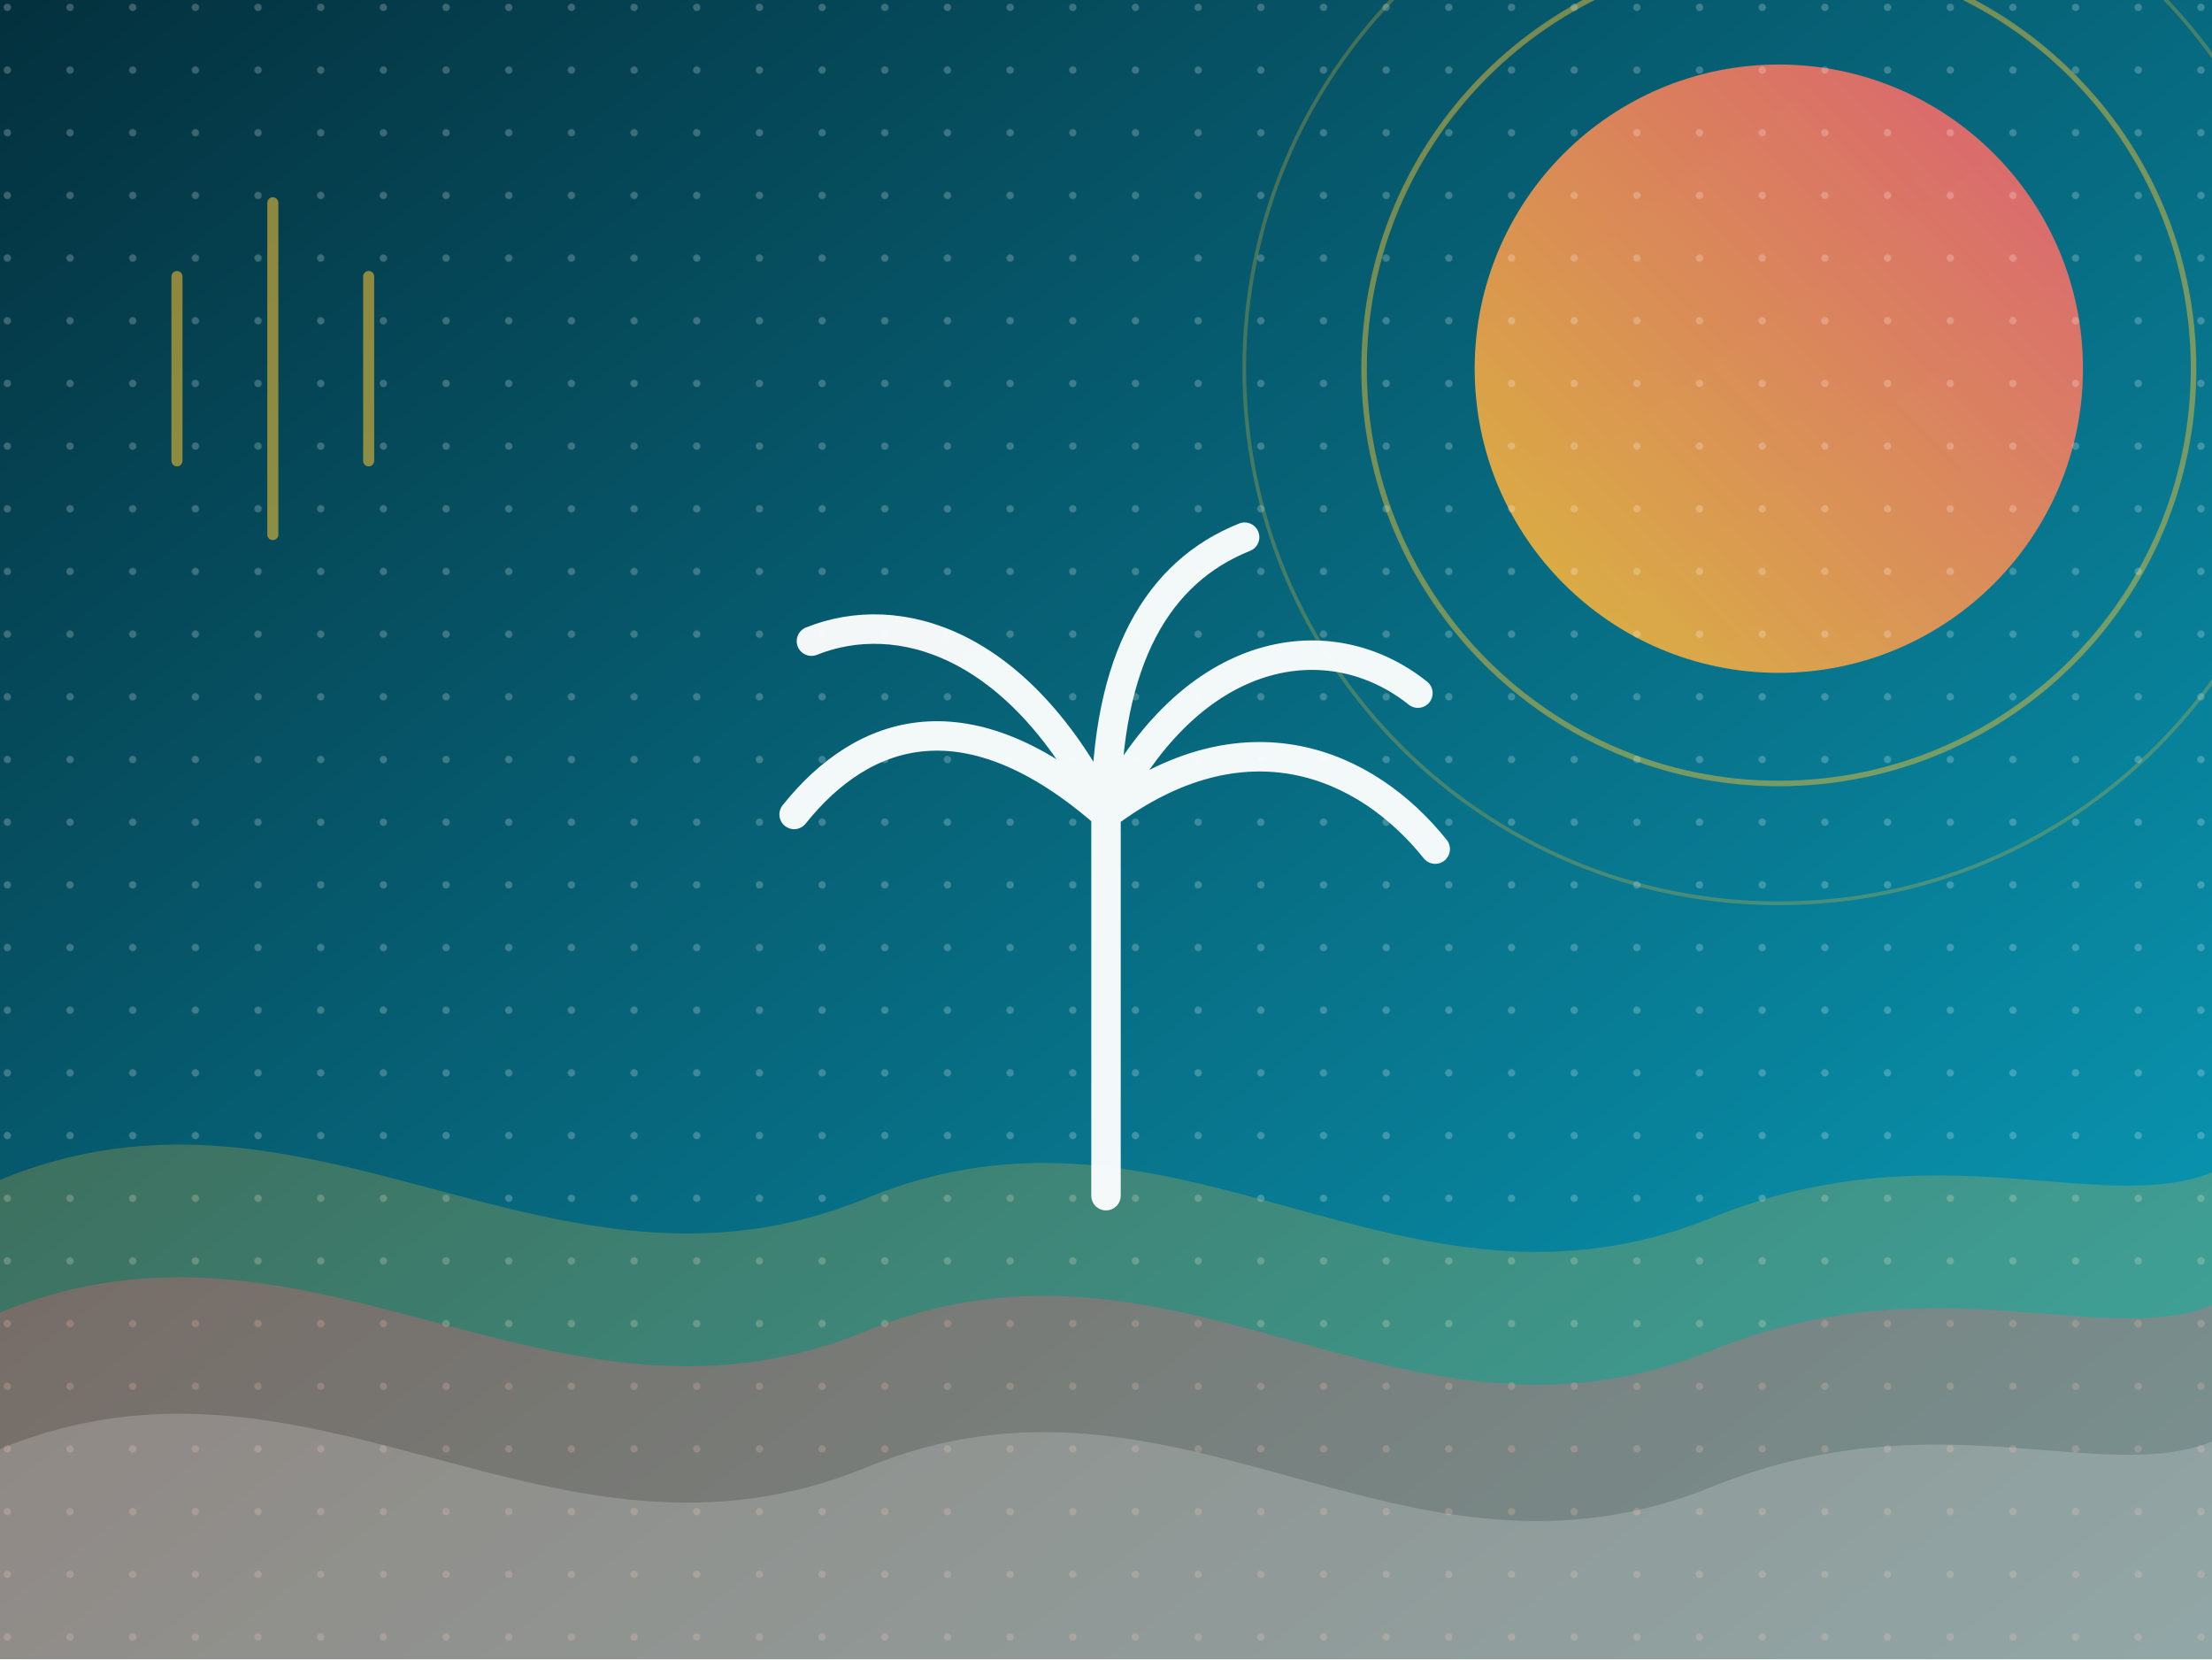
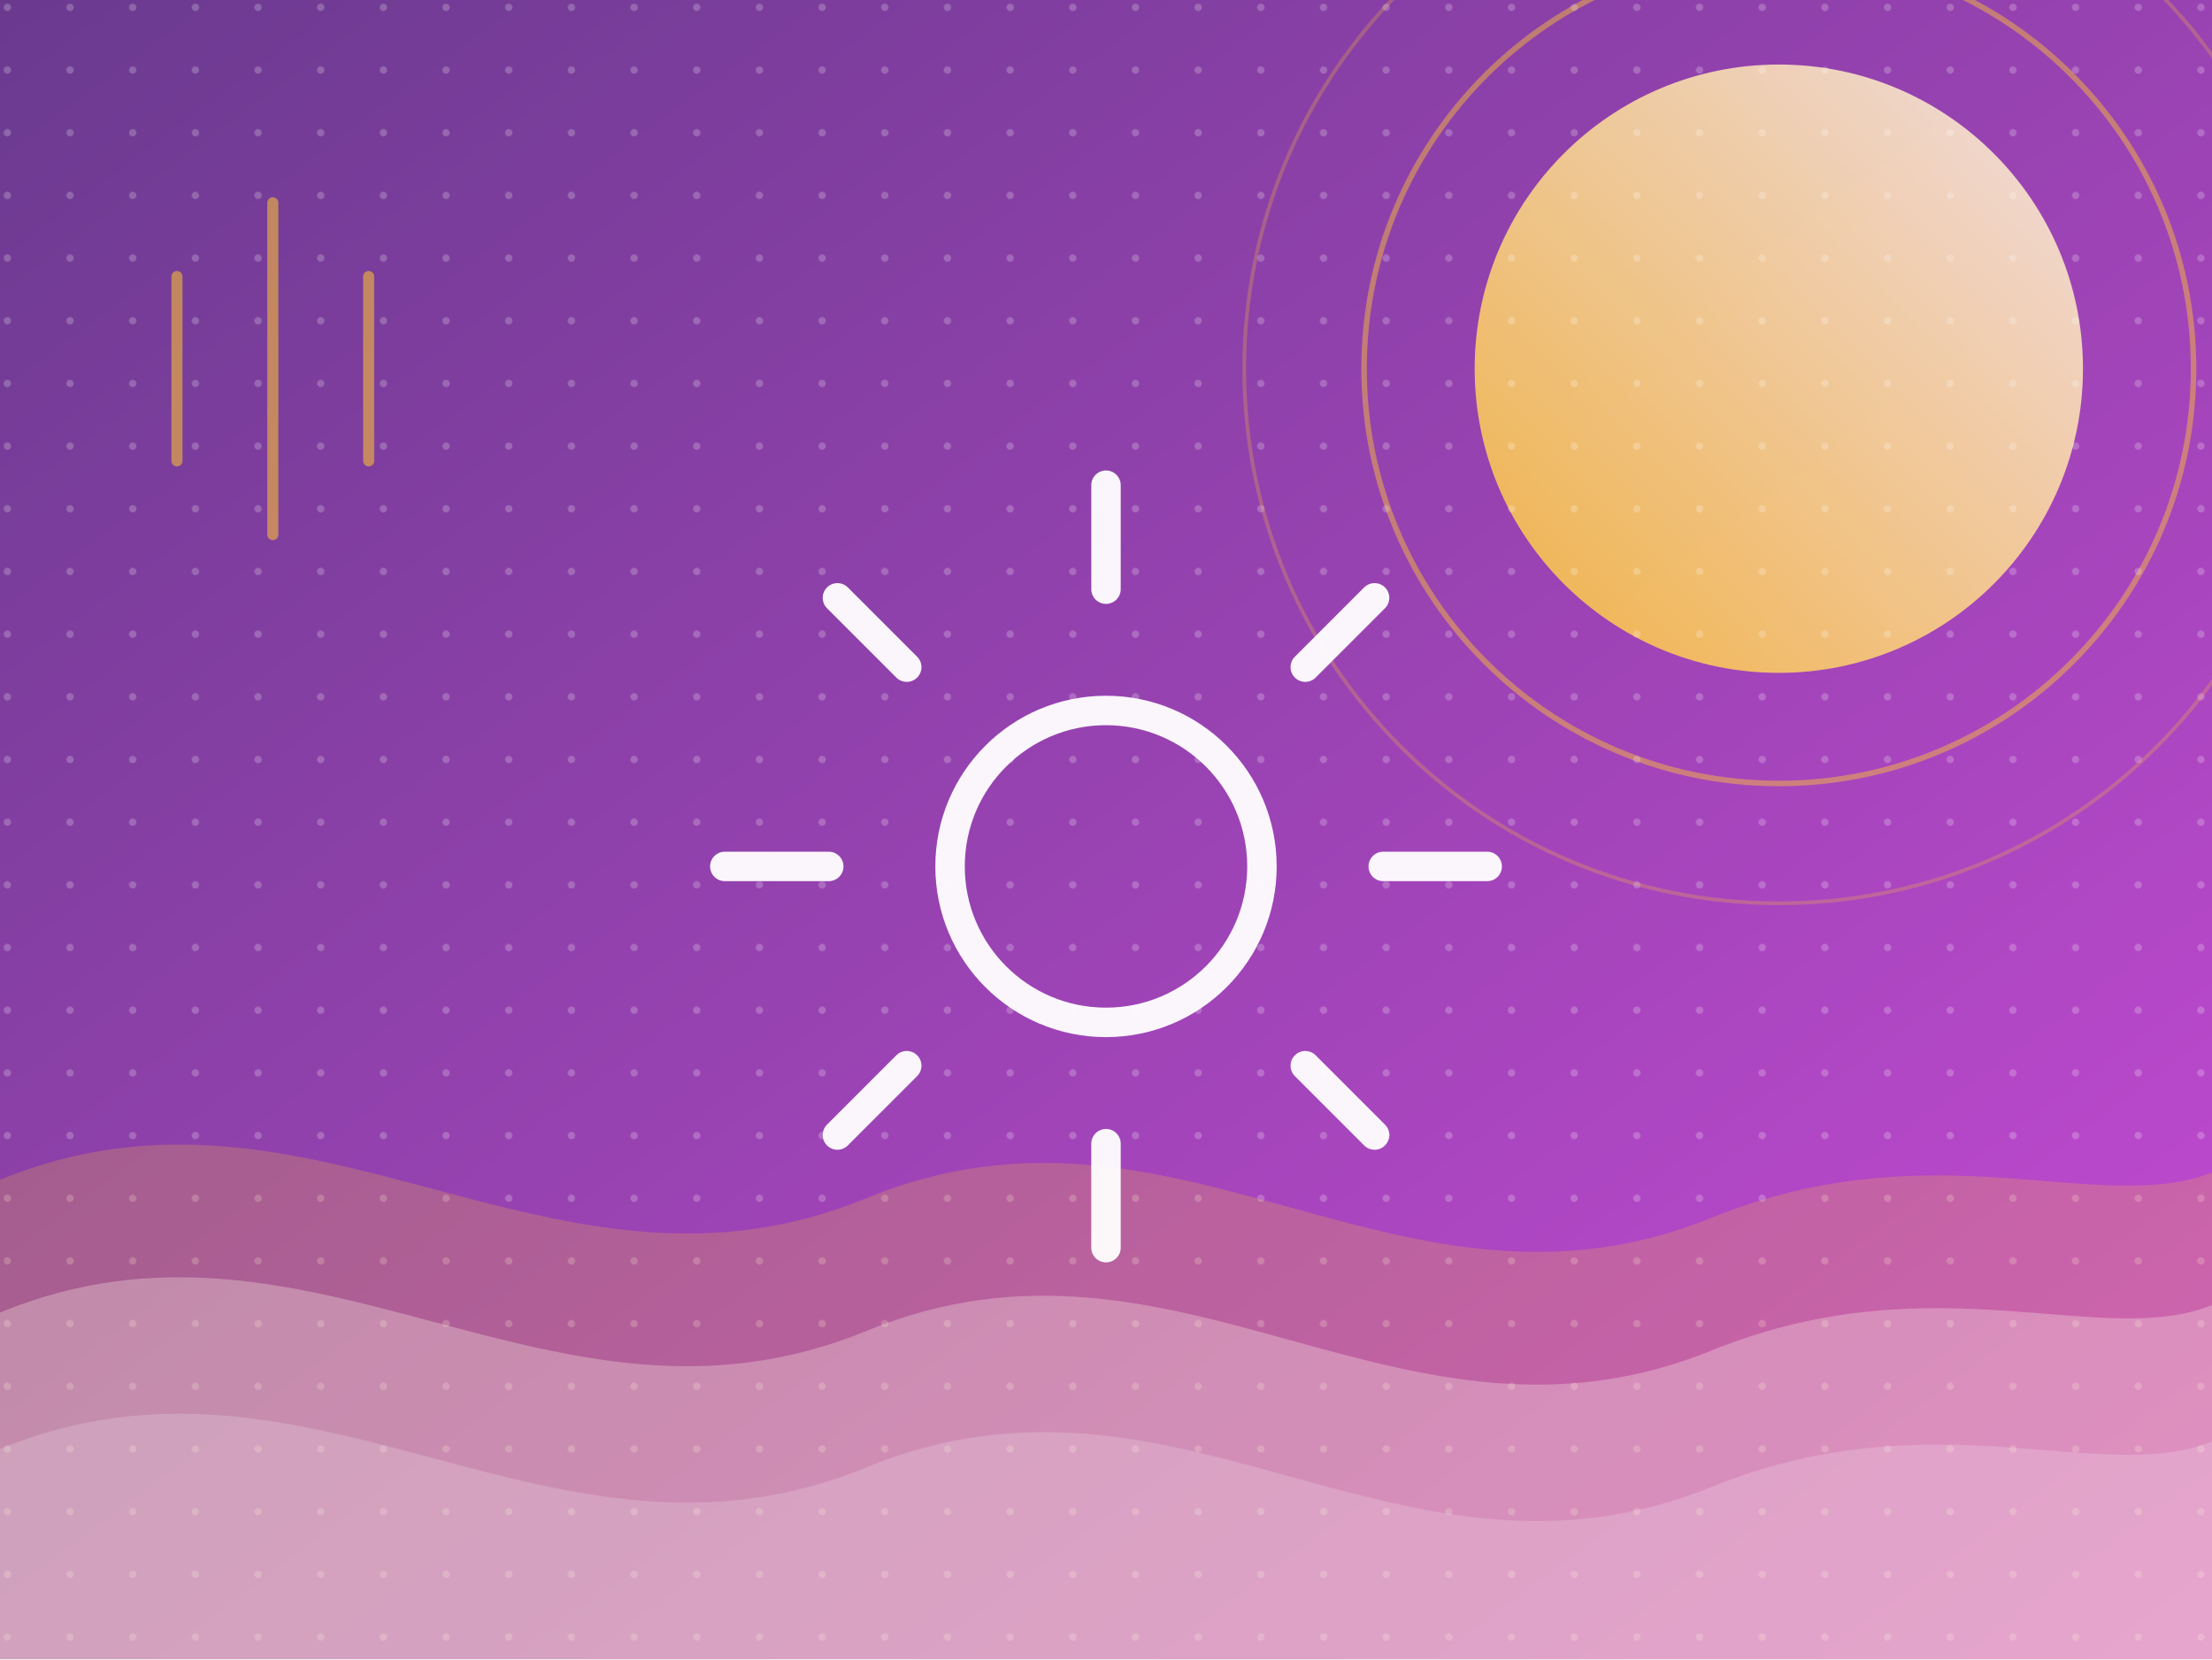
- <svg xmlns="http://www.w3.org/2000/svg" viewBox="0 0 1200 900" width="1200" height="900" role="img" aria-label="hero southbeach">
+ <svg xmlns="http://www.w3.org/2000/svg" viewBox="0 0 1200 900" width="1200" height="900" role="img" aria-label="adv helicopter">
  <defs>
    <linearGradient id="g1" x1="0" y1="0" x2="1" y2="1">
-       <stop offset="0" stop-color="#04303d" />
-       <stop offset="1" stop-color="#0aa2c0" />
+       <stop offset="0" stop-color="#6a3a8f" />
+       <stop offset="1" stop-color="#c84bd6" />
    </linearGradient>
    <linearGradient id="g2" x1="0" y1="1" x2="1" y2="0">
      <stop offset="0" stop-color="#ffc531" />
-       <stop offset="1" stop-color="#ff5d73" />
+       <stop offset="1" stop-color="#fff6e9" />
    </linearGradient>
    <pattern id="dots" width="34" height="34" patternUnits="userSpaceOnUse">
      <circle cx="4" cy="4" r="2" fill="#ffffff" opacity=".22" />
    </pattern>
  </defs>
  <rect width="1200" height="900" fill="url(#g1)" />
  <circle cx="965" cy="200" r="165" fill="url(#g2)" opacity=".85" />
  <circle cx="965" cy="200" r="225" fill="none" stroke="#ffc531" stroke-width="3" opacity=".45" />
  <circle cx="965" cy="200" r="290" fill="none" stroke="#ffc531" stroke-width="2" opacity=".25" />
  <rect width="1200" height="900" fill="url(#dots)" />
  <path d="M0 640 C170 570 300 720 470 650 C640 580 760 730 930 660 C1050 612 1140 660 1200 636 L1200 900 L0 900 Z" fill="#ffc531" opacity=".22" />
-   <path d="M0 712 C170 642 300 792 470 722 C640 652 760 802 930 732 C1050 684 1140 732 1200 708 L1200 900 L0 900 Z" fill="#ff5d73" opacity=".3" />
+   <path d="M0 712 C170 642 300 792 470 722 C640 652 760 802 930 732 C1050 684 1140 732 1200 708 L1200 900 L0 900 Z" fill="#fff6e9" opacity=".3" />
  <path d="M0 786 C170 716 300 866 470 796 C640 726 760 876 930 806 C1050 758 1140 806 1200 782 L1200 900 L0 900 Z" fill="#ffffff" opacity=".18" />
  <g transform="translate(365 235) scale(4.7)" fill="none" stroke="#ffffff" stroke-width="3.4" stroke-linecap="round" stroke-linejoin="round" opacity=".95">
-     <path d="M50 88 L50 44 M50 44 C34 30 22 34 14 44 M50 44 C40 24 26 20 16 24 M50 44 C60 24 76 22 86 30 M50 44 C66 32 80 38 88 48 M50 44 C50 26 56 16 66 12" />
+     <path d="M50 50 m-18 0 a18 18 0 1 0 36 0 a18 18 0 1 0 -36 0 M50 18 L50 6 M50 94 L50 82 M18 50 L6 50 M94 50 L82 50 M27 27 L19 19 M81 81 L73 73 M27 73 L19 81 M81 19 L73 27" />
  </g>
  <g stroke="#ffc531" stroke-width="6" stroke-linecap="round" opacity=".55">
    <path d="M96 150 L96 250" />
    <path d="M148 110 L148 290" />
    <path d="M200 150 L200 250" />
  </g>
</svg>
